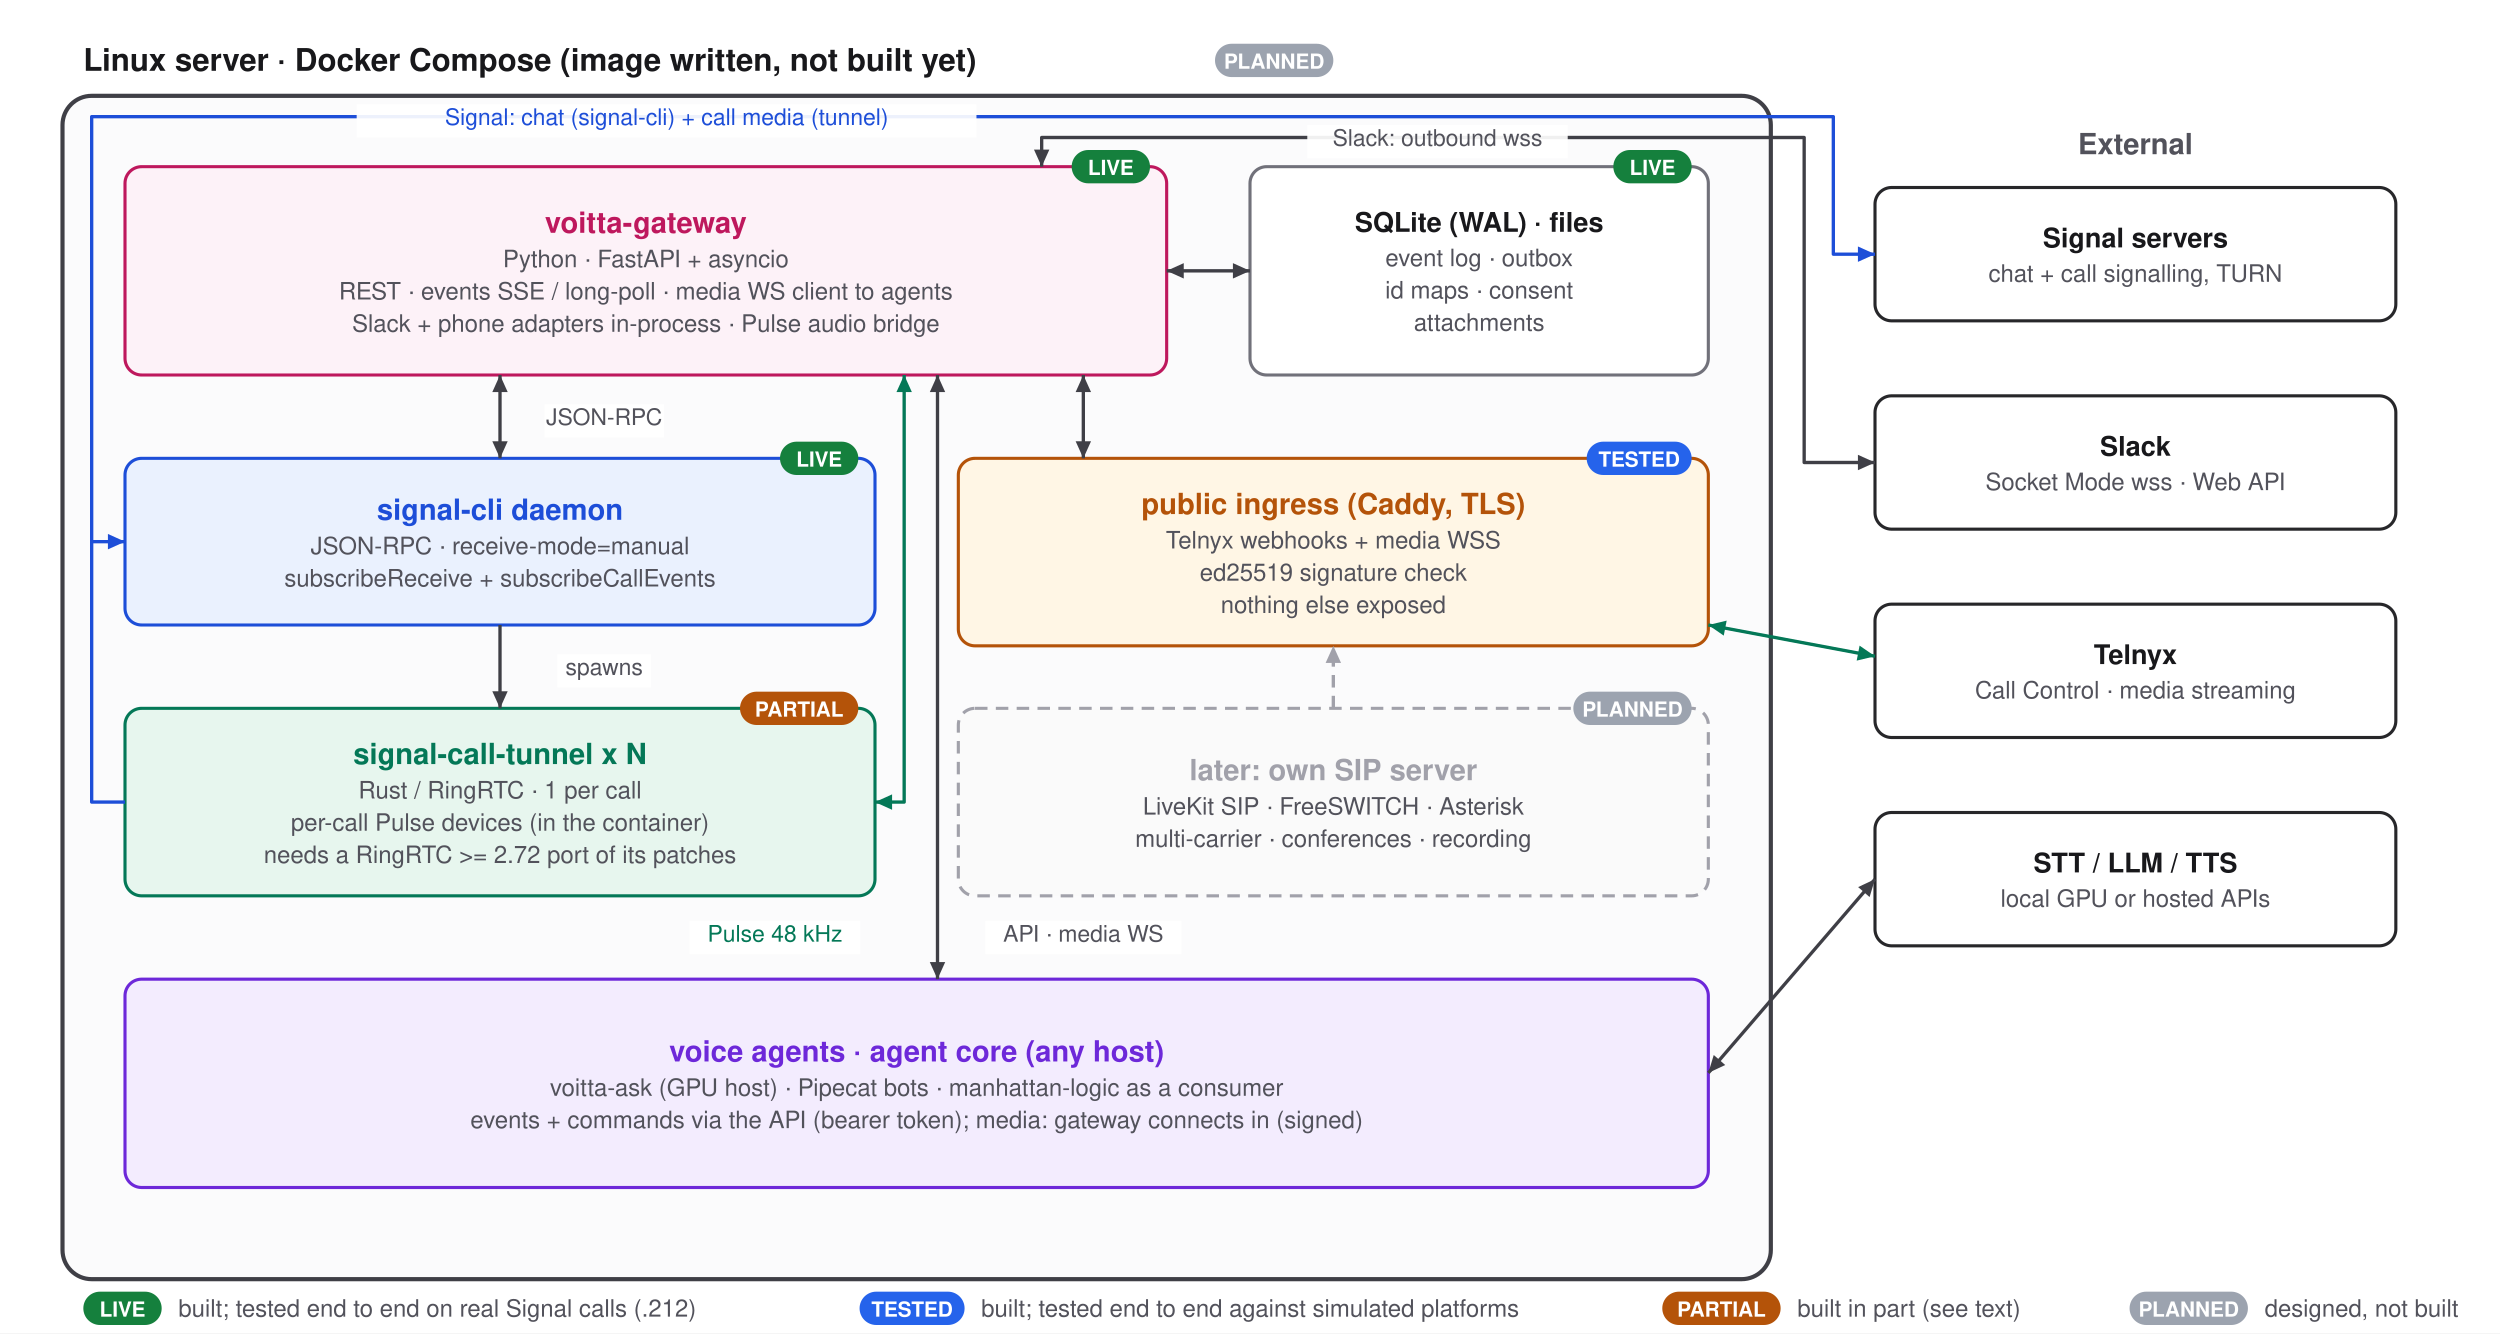
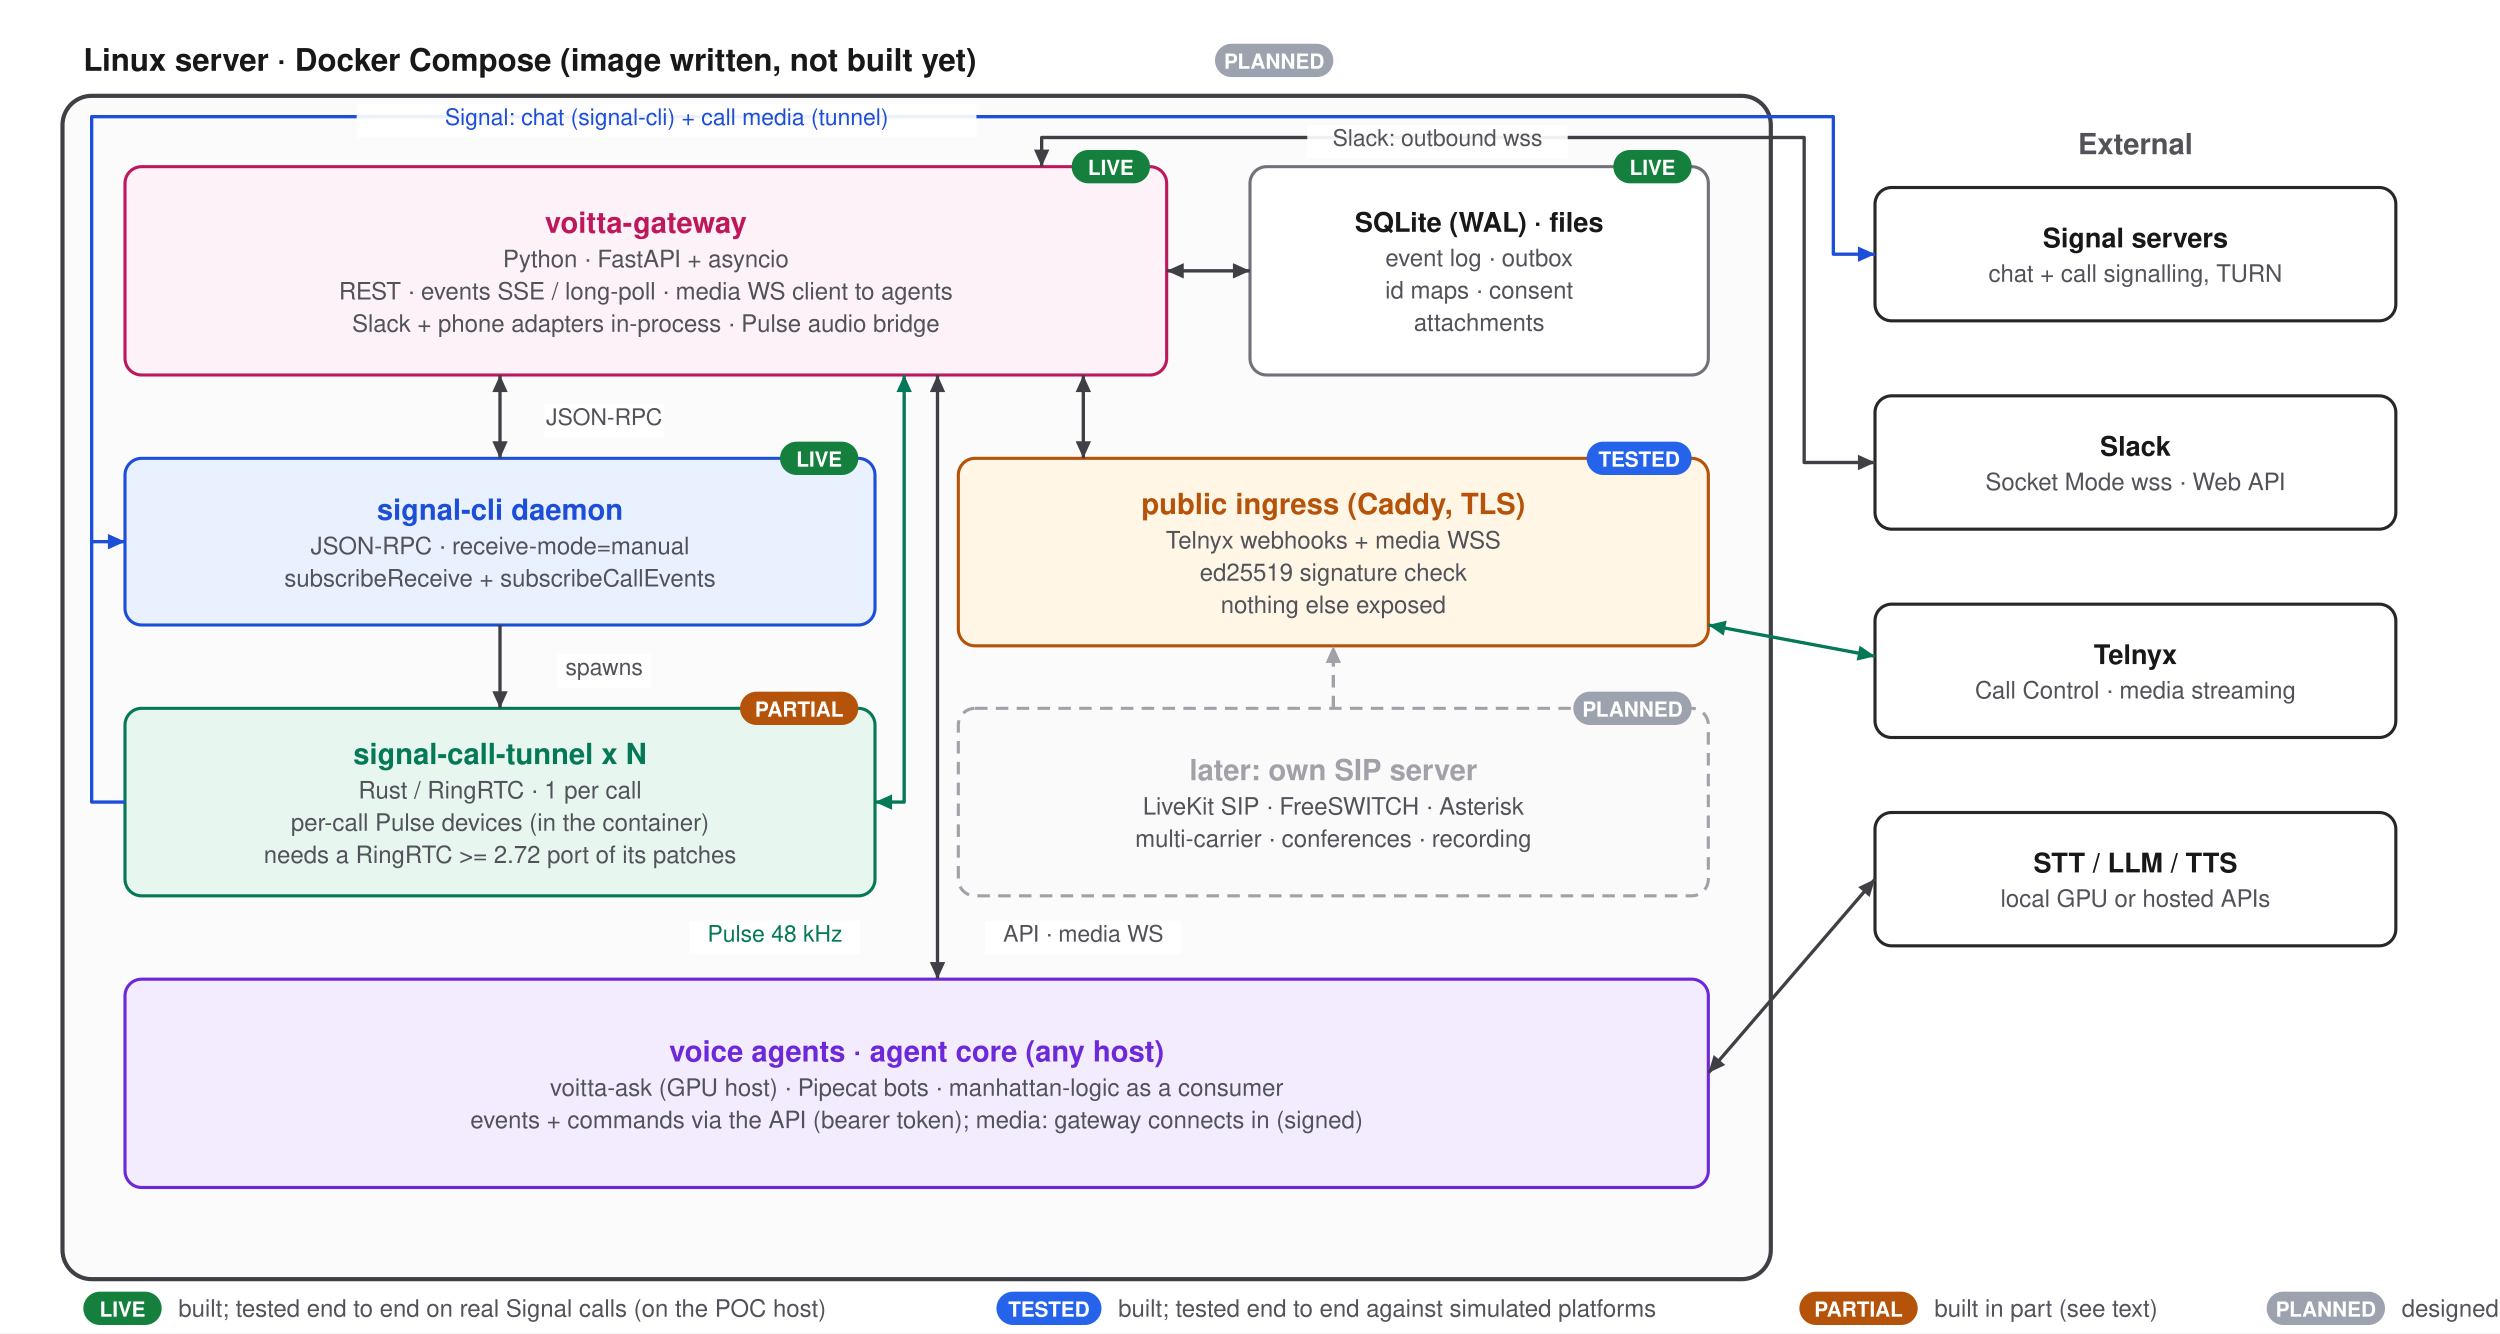
<svg xmlns="http://www.w3.org/2000/svg" width="1200" height="640" viewBox="0 0 1200 640">
  <rect width="100%" height="100%" fill="#ffffff" />
  <text x="40" y="34" font-family="Helvetica, Arial, sans-serif" font-size="15" font-weight="bold" text-anchor="start" fill="#18181b">Linux server · Docker Compose (image written, not built yet)</text>
  <rect x="583.2" y="21" width="56.8" height="16" rx="8" fill="#9ca3af" />
  <text x="611.6" y="33" font-family="Helvetica, Arial, sans-serif" font-size="10" font-weight="bold" text-anchor="middle" fill="#ffffff">PLANNED</text>
  <rect x="30" y="46" width="820" height="568" rx="14" fill="#fbfbfc" stroke="#3f3f46" stroke-width="2" />
  <rect x="60" y="80" width="500" height="100" rx="8" fill="#fdf2f8" stroke="#be185d" stroke-width="1.5" />
  <rect x="514.4" y="72" width="37.6" height="16" rx="8" fill="#15803d" />
  <text x="533.2" y="84" font-family="Helvetica, Arial, sans-serif" font-size="10" font-weight="bold" text-anchor="middle" fill="#ffffff">LIVE</text>
  <text x="310.0" y="111.75" font-family="Helvetica, Arial, sans-serif" font-size="14" font-weight="bold" text-anchor="middle" fill="#be185d">voitta-gateway</text>
  <text x="310.0" y="128.25" font-family="Helvetica, Arial, sans-serif" font-size="11.5" font-weight="normal" text-anchor="middle" fill="#52525b">Python · FastAPI + asyncio</text>
  <text x="310.0" y="143.75" font-family="Helvetica, Arial, sans-serif" font-size="11.5" font-weight="normal" text-anchor="middle" fill="#52525b">REST · events SSE / long-poll · media WS client to agents</text>
  <text x="310.0" y="159.25" font-family="Helvetica, Arial, sans-serif" font-size="11.5" font-weight="normal" text-anchor="middle" fill="#52525b">Slack + phone adapters in-process · Pulse audio bridge</text>
  <rect x="600" y="80" width="220" height="100" rx="8" fill="#ffffff" stroke="#71717a" stroke-width="1.5" />
  <rect x="774.4" y="72" width="37.6" height="16" rx="8" fill="#15803d" />
  <text x="793.2" y="84" font-family="Helvetica, Arial, sans-serif" font-size="10" font-weight="bold" text-anchor="middle" fill="#ffffff">LIVE</text>
  <text x="710.0" y="111.25" font-family="Helvetica, Arial, sans-serif" font-size="13" font-weight="bold" text-anchor="middle" fill="#18181b">SQLite (WAL) · files</text>
  <text x="710.0" y="127.75" font-family="Helvetica, Arial, sans-serif" font-size="11.5" font-weight="normal" text-anchor="middle" fill="#52525b">event log · outbox</text>
  <text x="710.0" y="143.25" font-family="Helvetica, Arial, sans-serif" font-size="11.5" font-weight="normal" text-anchor="middle" fill="#52525b">id maps · consent</text>
  <text x="710.0" y="158.75" font-family="Helvetica, Arial, sans-serif" font-size="11.5" font-weight="normal" text-anchor="middle" fill="#52525b">attachments</text>
  <rect x="60" y="220" width="360" height="80" rx="8" fill="#eaf1fe" stroke="#1d4ed8" stroke-width="1.5" />
  <rect x="374.4" y="212" width="37.6" height="16" rx="8" fill="#15803d" />
  <text x="393.2" y="224" font-family="Helvetica, Arial, sans-serif" font-size="10" font-weight="bold" text-anchor="middle" fill="#ffffff">LIVE</text>
  <text x="240.0" y="249.5" font-family="Helvetica, Arial, sans-serif" font-size="14" font-weight="bold" text-anchor="middle" fill="#1d4ed8">signal-cli daemon</text>
  <text x="240.0" y="266.0" font-family="Helvetica, Arial, sans-serif" font-size="11.5" font-weight="normal" text-anchor="middle" fill="#52525b">JSON-RPC · receive-mode=manual</text>
  <text x="240.0" y="281.5" font-family="Helvetica, Arial, sans-serif" font-size="11.5" font-weight="normal" text-anchor="middle" fill="#52525b">subscribeReceive + subscribeCallEvents</text>
  <rect x="60" y="340" width="360" height="90" rx="8" fill="#e7f6ee" stroke="#047857" stroke-width="1.5" />
  <rect x="355.2" y="332" width="56.8" height="16" rx="8" fill="#b45309" />
  <text x="383.6" y="344" font-family="Helvetica, Arial, sans-serif" font-size="10" font-weight="bold" text-anchor="middle" fill="#ffffff">PARTIAL</text>
  <text x="240.0" y="366.75" font-family="Helvetica, Arial, sans-serif" font-size="14" font-weight="bold" text-anchor="middle" fill="#047857">signal-call-tunnel  x N</text>
  <text x="240.0" y="383.25" font-family="Helvetica, Arial, sans-serif" font-size="11.5" font-weight="normal" text-anchor="middle" fill="#52525b">Rust / RingRTC · 1 per call</text>
  <text x="240.0" y="398.75" font-family="Helvetica, Arial, sans-serif" font-size="11.5" font-weight="normal" text-anchor="middle" fill="#52525b">per-call Pulse devices (in the container)</text>
  <text x="240.0" y="414.25" font-family="Helvetica, Arial, sans-serif" font-size="11.5" font-weight="normal" text-anchor="middle" fill="#52525b">needs a RingRTC &gt;= 2.72 port of its patches</text>
  <rect x="460" y="220" width="360" height="90" rx="8" fill="#fff6e5" stroke="#b45309" stroke-width="1.5" />
  <rect x="761.6" y="212" width="50.4" height="16" rx="8" fill="#2563eb" />
  <text x="786.8" y="224" font-family="Helvetica, Arial, sans-serif" font-size="10" font-weight="bold" text-anchor="middle" fill="#ffffff">TESTED</text>
  <text x="640.0" y="246.75" font-family="Helvetica, Arial, sans-serif" font-size="14" font-weight="bold" text-anchor="middle" fill="#b45309">public ingress (Caddy, TLS)</text>
  <text x="640.0" y="263.25" font-family="Helvetica, Arial, sans-serif" font-size="11.5" font-weight="normal" text-anchor="middle" fill="#52525b">Telnyx webhooks + media WSS</text>
  <text x="640.0" y="278.75" font-family="Helvetica, Arial, sans-serif" font-size="11.5" font-weight="normal" text-anchor="middle" fill="#52525b">ed25519 signature check</text>
  <text x="640.0" y="294.25" font-family="Helvetica, Arial, sans-serif" font-size="11.5" font-weight="normal" text-anchor="middle" fill="#52525b">nothing else exposed</text>
  <rect x="460" y="340" width="360" height="90" rx="8" fill="#fafafa" stroke="#a1a1aa" stroke-width="1.5" stroke-dasharray="6 4" />
  <rect x="755.2" y="332" width="56.8" height="16" rx="8" fill="#9ca3af" />
  <text x="783.6" y="344" font-family="Helvetica, Arial, sans-serif" font-size="10" font-weight="bold" text-anchor="middle" fill="#ffffff">PLANNED</text>
  <text x="640.0" y="374.5" font-family="Helvetica, Arial, sans-serif" font-size="14" font-weight="bold" text-anchor="middle" fill="#a1a1aa">later: own SIP server</text>
  <text x="640.0" y="391.0" font-family="Helvetica, Arial, sans-serif" font-size="11.5" font-weight="normal" text-anchor="middle" fill="#52525b">LiveKit SIP · FreeSWITCH · Asterisk</text>
  <text x="640.0" y="406.5" font-family="Helvetica, Arial, sans-serif" font-size="11.5" font-weight="normal" text-anchor="middle" fill="#52525b">multi-carrier · conferences · recording</text>
  <rect x="60" y="470" width="760" height="100" rx="8" fill="#f3ecfe" stroke="#6d28d9" stroke-width="1.5" />
  <text x="440.0" y="509.5" font-family="Helvetica, Arial, sans-serif" font-size="14" font-weight="bold" text-anchor="middle" fill="#6d28d9">voice agents · agent core (any host)</text>
  <text x="440.0" y="526.0" font-family="Helvetica, Arial, sans-serif" font-size="11.5" font-weight="normal" text-anchor="middle" fill="#52525b">voitta-ask (GPU host) · Pipecat bots · manhattan-logic as a consumer</text>
  <text x="440.0" y="541.5" font-family="Helvetica, Arial, sans-serif" font-size="11.5" font-weight="normal" text-anchor="middle" fill="#52525b">events + commands via the API (bearer token); media: gateway connects in (signed)</text>
  <polyline points="240,220 240,180" fill="none" stroke="#3f3f46" stroke-width="1.6" stroke-linejoin="round" />
  <polygon points="240,180 243.7,188.2 236.3,188.2" fill="#3f3f46" />
  <polygon points="240,220 236.3,211.8 243.7,211.8" fill="#3f3f46" />
  <rect x="261.4" y="194.0" width="57.3" height="16" fill="#ffffff" fill-opacity="0.92" />
  <text x="290" y="204" font-family="Helvetica, Arial, sans-serif" font-size="11" font-weight="normal" text-anchor="middle" fill="#52525b">JSON-RPC</text>
  <polyline points="240,300 240,340" fill="none" stroke="#3f3f46" stroke-width="1.6" stroke-linejoin="round" />
  <polygon points="240,340 236.3,331.8 243.7,331.8" fill="#3f3f46" />
  <rect x="267.5" y="314.0" width="45.0" height="16" fill="#ffffff" fill-opacity="0.92" />
  <text x="290" y="324" font-family="Helvetica, Arial, sans-serif" font-size="11" font-weight="normal" text-anchor="middle" fill="#52525b">spawns</text>
  <polyline points="420,385 434,385 434,180" fill="none" stroke="#047857" stroke-width="1.6" stroke-linejoin="round" />
  <polygon points="434,180 437.7,188.2 430.3,188.2" fill="#047857" />
  <polygon points="420,385 428.2,381.3 428.2,388.7" fill="#047857" />
  <rect x="331.0" y="442.0" width="81.9" height="16" fill="#ffffff" fill-opacity="0.92" />
  <text x="372" y="452" font-family="Helvetica, Arial, sans-serif" font-size="11" font-weight="normal" text-anchor="middle" fill="#047857">Pulse 48 kHz</text>
  <polyline points="450,470 450,180" fill="none" stroke="#3f3f46" stroke-width="1.6" stroke-linejoin="round" />
  <polygon points="450,180 453.7,188.2 446.3,188.2" fill="#3f3f46" />
  <polygon points="450,470 446.3,461.8 453.7,461.8" fill="#3f3f46" />
  <rect x="472.9" y="442.0" width="94.2" height="16" fill="#ffffff" fill-opacity="0.92" />
  <text x="520" y="452" font-family="Helvetica, Arial, sans-serif" font-size="11" font-weight="normal" text-anchor="middle" fill="#52525b">API · media WS</text>
  <polyline points="560,130 600,130" fill="none" stroke="#3f3f46" stroke-width="1.6" stroke-linejoin="round" />
  <polygon points="600,130 591.8,133.7 591.8,126.3" fill="#3f3f46" />
  <polygon points="560,130 568.2,126.3 568.2,133.7" fill="#3f3f46" />
  <polyline points="520,220 520,180" fill="none" stroke="#3f3f46" stroke-width="1.6" stroke-linejoin="round" />
  <polygon points="520,180 523.7,188.2 516.3,188.2" fill="#3f3f46" />
  <polygon points="520,220 516.3,211.8 523.7,211.8" fill="#3f3f46" />
  <polyline points="640,340 640,310" fill="none" stroke="#a1a1aa" stroke-width="1.6" stroke-linejoin="round" stroke-dasharray="6 4" />
  <polygon points="640,310 643.7,318.2 636.3,318.2" fill="#a1a1aa" />
  <text x="1025" y="74" font-family="Helvetica, Arial, sans-serif" font-size="14" font-weight="bold" text-anchor="middle" fill="#52525b">External</text>
  <rect x="900" y="90" width="250" height="64" rx="8" fill="#ffffff" stroke="#27272a" stroke-width="1.5" />
  <text x="1025.0" y="118.75" font-family="Helvetica, Arial, sans-serif" font-size="13" font-weight="bold" text-anchor="middle" fill="#18181b">Signal servers</text>
  <text x="1025.0" y="135.25" font-family="Helvetica, Arial, sans-serif" font-size="11.5" font-weight="normal" text-anchor="middle" fill="#52525b">chat + call signalling, TURN</text>
  <rect x="900" y="190" width="250" height="64" rx="8" fill="#ffffff" stroke="#27272a" stroke-width="1.5" />
  <text x="1025.0" y="218.75" font-family="Helvetica, Arial, sans-serif" font-size="13" font-weight="bold" text-anchor="middle" fill="#18181b">Slack</text>
  <text x="1025.0" y="235.25" font-family="Helvetica, Arial, sans-serif" font-size="11.5" font-weight="normal" text-anchor="middle" fill="#52525b">Socket Mode wss · Web API</text>
  <rect x="900" y="290" width="250" height="64" rx="8" fill="#ffffff" stroke="#27272a" stroke-width="1.5" />
  <text x="1025.0" y="318.75" font-family="Helvetica, Arial, sans-serif" font-size="13" font-weight="bold" text-anchor="middle" fill="#18181b">Telnyx</text>
  <text x="1025.0" y="335.25" font-family="Helvetica, Arial, sans-serif" font-size="11.5" font-weight="normal" text-anchor="middle" fill="#52525b">Call Control · media streaming</text>
  <rect x="900" y="390" width="250" height="64" rx="8" fill="#ffffff" stroke="#27272a" stroke-width="1.5" />
  <text x="1025.0" y="418.75" font-family="Helvetica, Arial, sans-serif" font-size="13" font-weight="bold" text-anchor="middle" fill="#18181b">STT / LLM / TTS</text>
  <text x="1025.0" y="435.25" font-family="Helvetica, Arial, sans-serif" font-size="11.5" font-weight="normal" text-anchor="middle" fill="#52525b">local GPU or hosted APIs</text>
  <polyline points="60,260 44,260 44,56 880,56 880,122 900,122" fill="none" stroke="#1d4ed8" stroke-width="1.6" stroke-linejoin="round" />
  <polygon points="900,122 891.8,125.7 891.8,118.3" fill="#1d4ed8" />
  <polygon points="60,260 51.8,263.7 51.8,256.3" fill="#1d4ed8" />
  <rect x="171.2" y="50.0" width="297.5" height="16" fill="#ffffff" fill-opacity="0.92" />
  <text x="320" y="60" font-family="Helvetica, Arial, sans-serif" font-size="11" font-weight="normal" text-anchor="middle" fill="#1d4ed8">Signal: chat (signal-cli) + call media (tunnel)</text>
  <polyline points="60,385 44,385 44,260" fill="none" stroke="#1d4ed8" stroke-width="1.6" stroke-linejoin="round" />
  <polyline points="500,80 500,66 866,66 866,222 900,222" fill="none" stroke="#3f3f46" stroke-width="1.6" stroke-linejoin="round" />
  <polygon points="900,222 891.8,225.7 891.8,218.3" fill="#3f3f46" />
  <polygon points="500,80 496.3,71.8 503.7,71.8" fill="#3f3f46" />
  <rect x="627.5" y="60.0" width="125.0" height="16" fill="#ffffff" fill-opacity="0.92" />
  <text x="690" y="70" font-family="Helvetica, Arial, sans-serif" font-size="11" font-weight="normal" text-anchor="middle" fill="#52525b">Slack: outbound wss</text>
  <polyline points="820,300 900,315" fill="none" stroke="#047857" stroke-width="1.6" stroke-linejoin="round" />
  <polygon points="900,315 891.2,317.1 892.6,309.9" fill="#047857" />
  <polygon points="820,300 828.8,297.9 827.4,305.1" fill="#047857" />
  <polyline points="820,515 900,422" fill="none" stroke="#3f3f46" stroke-width="1.6" stroke-linejoin="round" />
  <polygon points="900,422 897.4,430.6 891.9,425.8" fill="#3f3f46" />
  <polygon points="820,515 822.6,506.4 828.1,511.2" fill="#3f3f46" />
  <rect x="40.0" y="620" width="37.6" height="16" rx="8" fill="#15803d" />
  <text x="58.8" y="632" font-family="Helvetica, Arial, sans-serif" font-size="10" font-weight="bold" text-anchor="middle" fill="#ffffff">LIVE</text>
-   <text x="85.6" y="632" font-family="Helvetica, Arial, sans-serif" font-size="11.5" font-weight="normal" text-anchor="start" fill="#52525b">built; tested end to end on real Signal calls (.212)</text>
-   <rect x="412.6" y="620" width="50.4" height="16" rx="8" fill="#2563eb" />
-   <text x="437.8" y="632" font-family="Helvetica, Arial, sans-serif" font-size="10" font-weight="bold" text-anchor="middle" fill="#ffffff">TESTED</text>
-   <text x="470.96" y="632" font-family="Helvetica, Arial, sans-serif" font-size="11.5" font-weight="normal" text-anchor="start" fill="#52525b">built; tested end to end against simulated platforms</text>
-   <rect x="797.9" y="620" width="56.8" height="16" rx="8" fill="#b45309" />
-   <text x="826.3" y="632" font-family="Helvetica, Arial, sans-serif" font-size="10" font-weight="bold" text-anchor="middle" fill="#ffffff">PARTIAL</text>
-   <text x="862.72" y="632" font-family="Helvetica, Arial, sans-serif" font-size="11.5" font-weight="normal" text-anchor="start" fill="#52525b">built in part (see text)</text>
-   <rect x="1022.2" y="620" width="56.8" height="16" rx="8" fill="#9ca3af" />
-   <text x="1050.6" y="632" font-family="Helvetica, Arial, sans-serif" font-size="10" font-weight="bold" text-anchor="middle" fill="#ffffff">PLANNED</text>
-   <text x="1087.04" y="632" font-family="Helvetica, Arial, sans-serif" font-size="11.5" font-weight="normal" text-anchor="start" fill="#52525b">designed, not built</text>
+   <text x="85.6" y="632" font-family="Helvetica, Arial, sans-serif" font-size="11.5" font-weight="normal" text-anchor="start" fill="#52525b">built; tested end to end on real Signal calls (on the POC host)</text>
+   <rect x="478.3" y="620" width="50.4" height="16" rx="8" fill="#2563eb" />
+   <text x="503.5" y="632" font-family="Helvetica, Arial, sans-serif" font-size="10" font-weight="bold" text-anchor="middle" fill="#ffffff">TESTED</text>
+   <text x="536.74" y="632" font-family="Helvetica, Arial, sans-serif" font-size="11.5" font-weight="normal" text-anchor="start" fill="#52525b">built; tested end to end against simulated platforms</text>
+   <rect x="863.7" y="620" width="56.8" height="16" rx="8" fill="#b45309" />
+   <text x="892.1" y="632" font-family="Helvetica, Arial, sans-serif" font-size="10" font-weight="bold" text-anchor="middle" fill="#ffffff">PARTIAL</text>
+   <text x="928.5" y="632" font-family="Helvetica, Arial, sans-serif" font-size="11.5" font-weight="normal" text-anchor="start" fill="#52525b">built in part (see text)</text>
+   <rect x="1088.0" y="620" width="56.8" height="16" rx="8" fill="#9ca3af" />
+   <text x="1116.4" y="632" font-family="Helvetica, Arial, sans-serif" font-size="10" font-weight="bold" text-anchor="middle" fill="#ffffff">PLANNED</text>
+   <text x="1152.82" y="632" font-family="Helvetica, Arial, sans-serif" font-size="11.5" font-weight="normal" text-anchor="start" fill="#52525b">designed, not built</text>
</svg>
